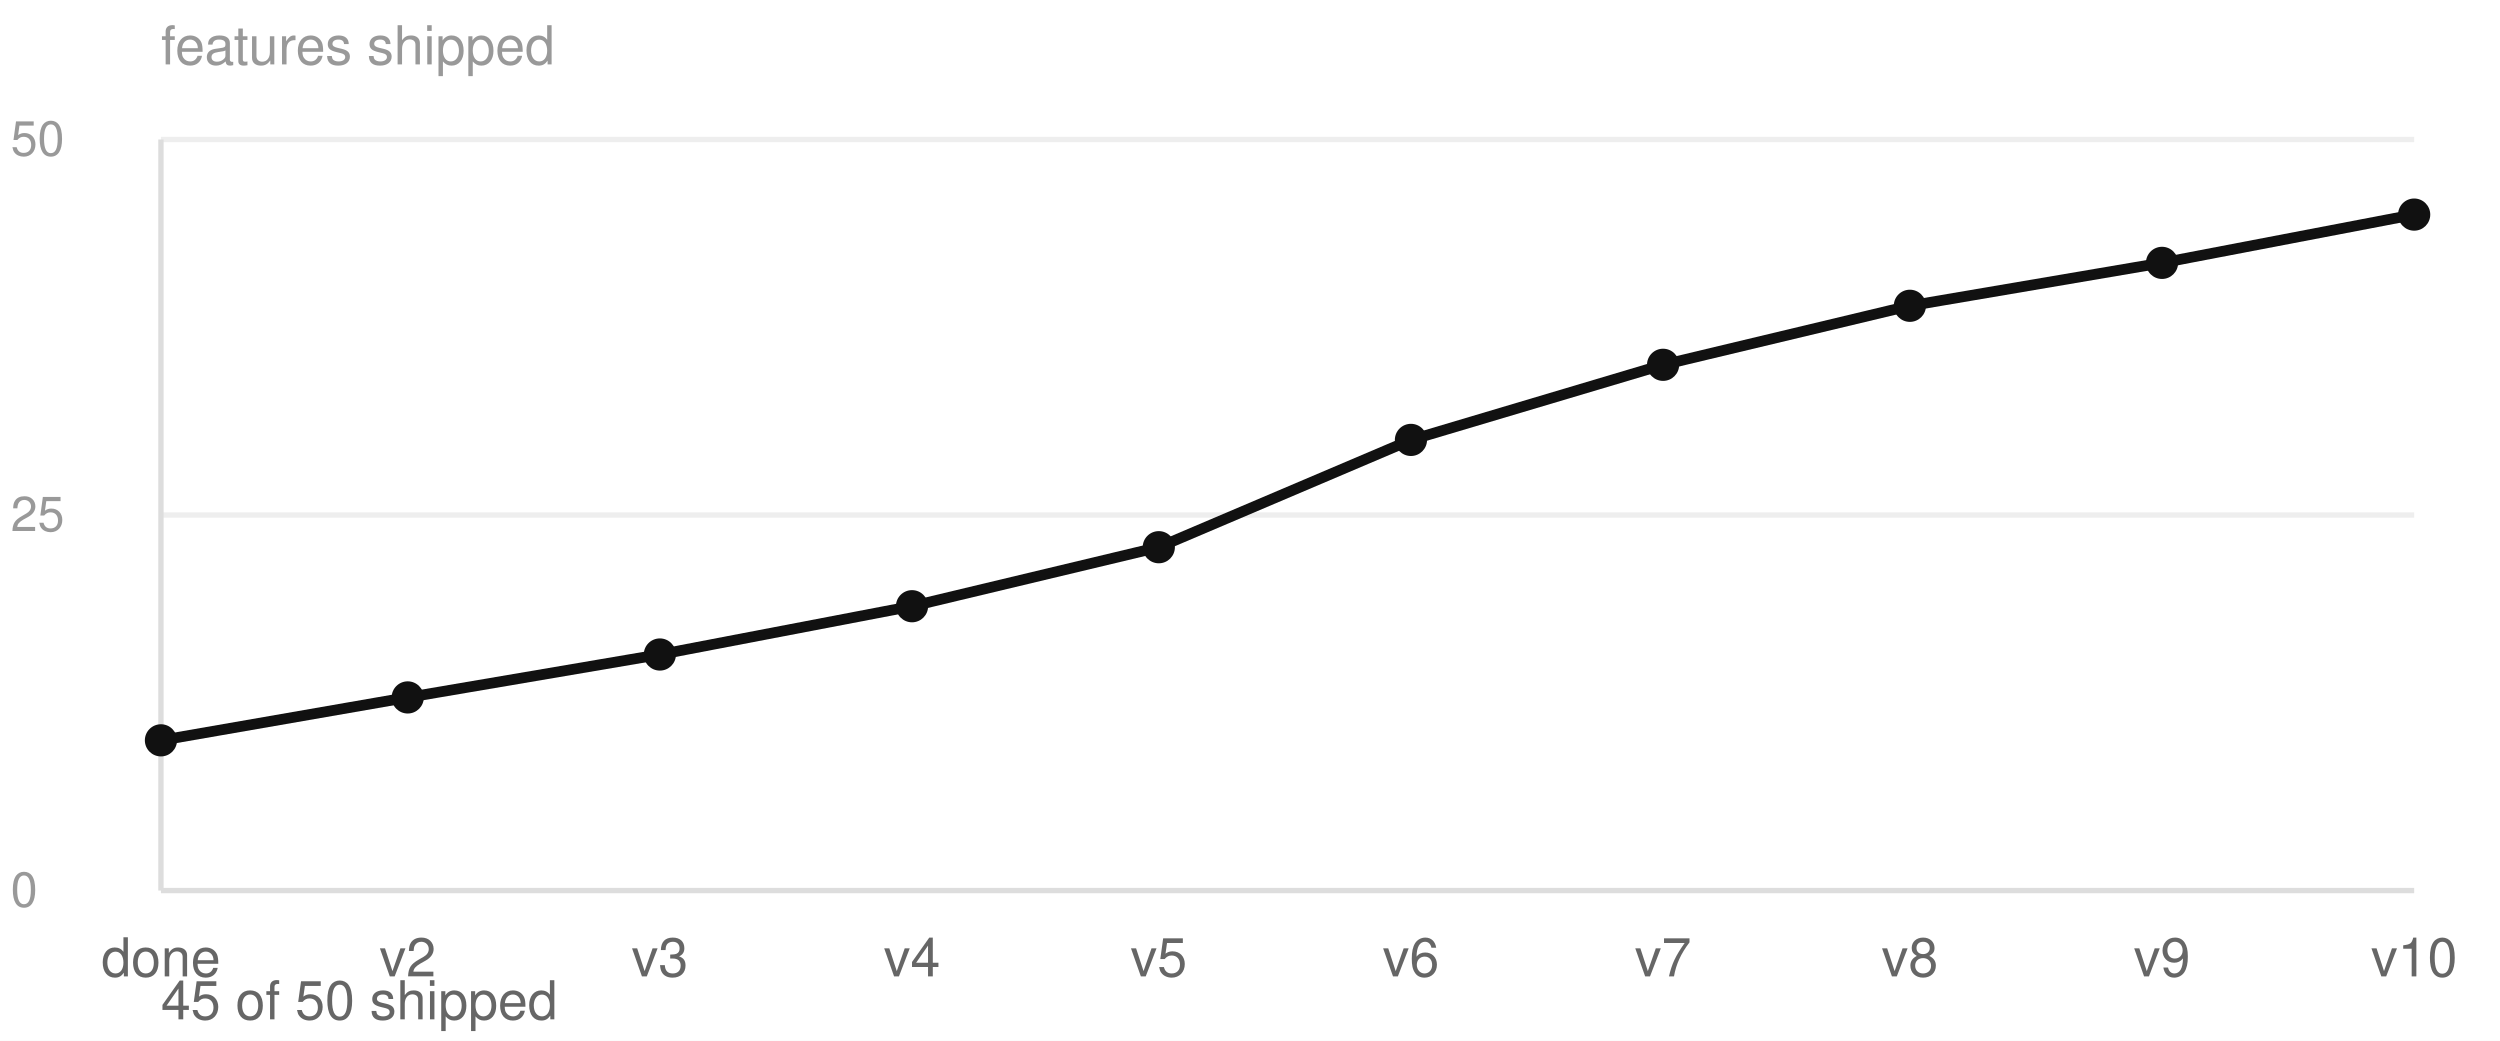
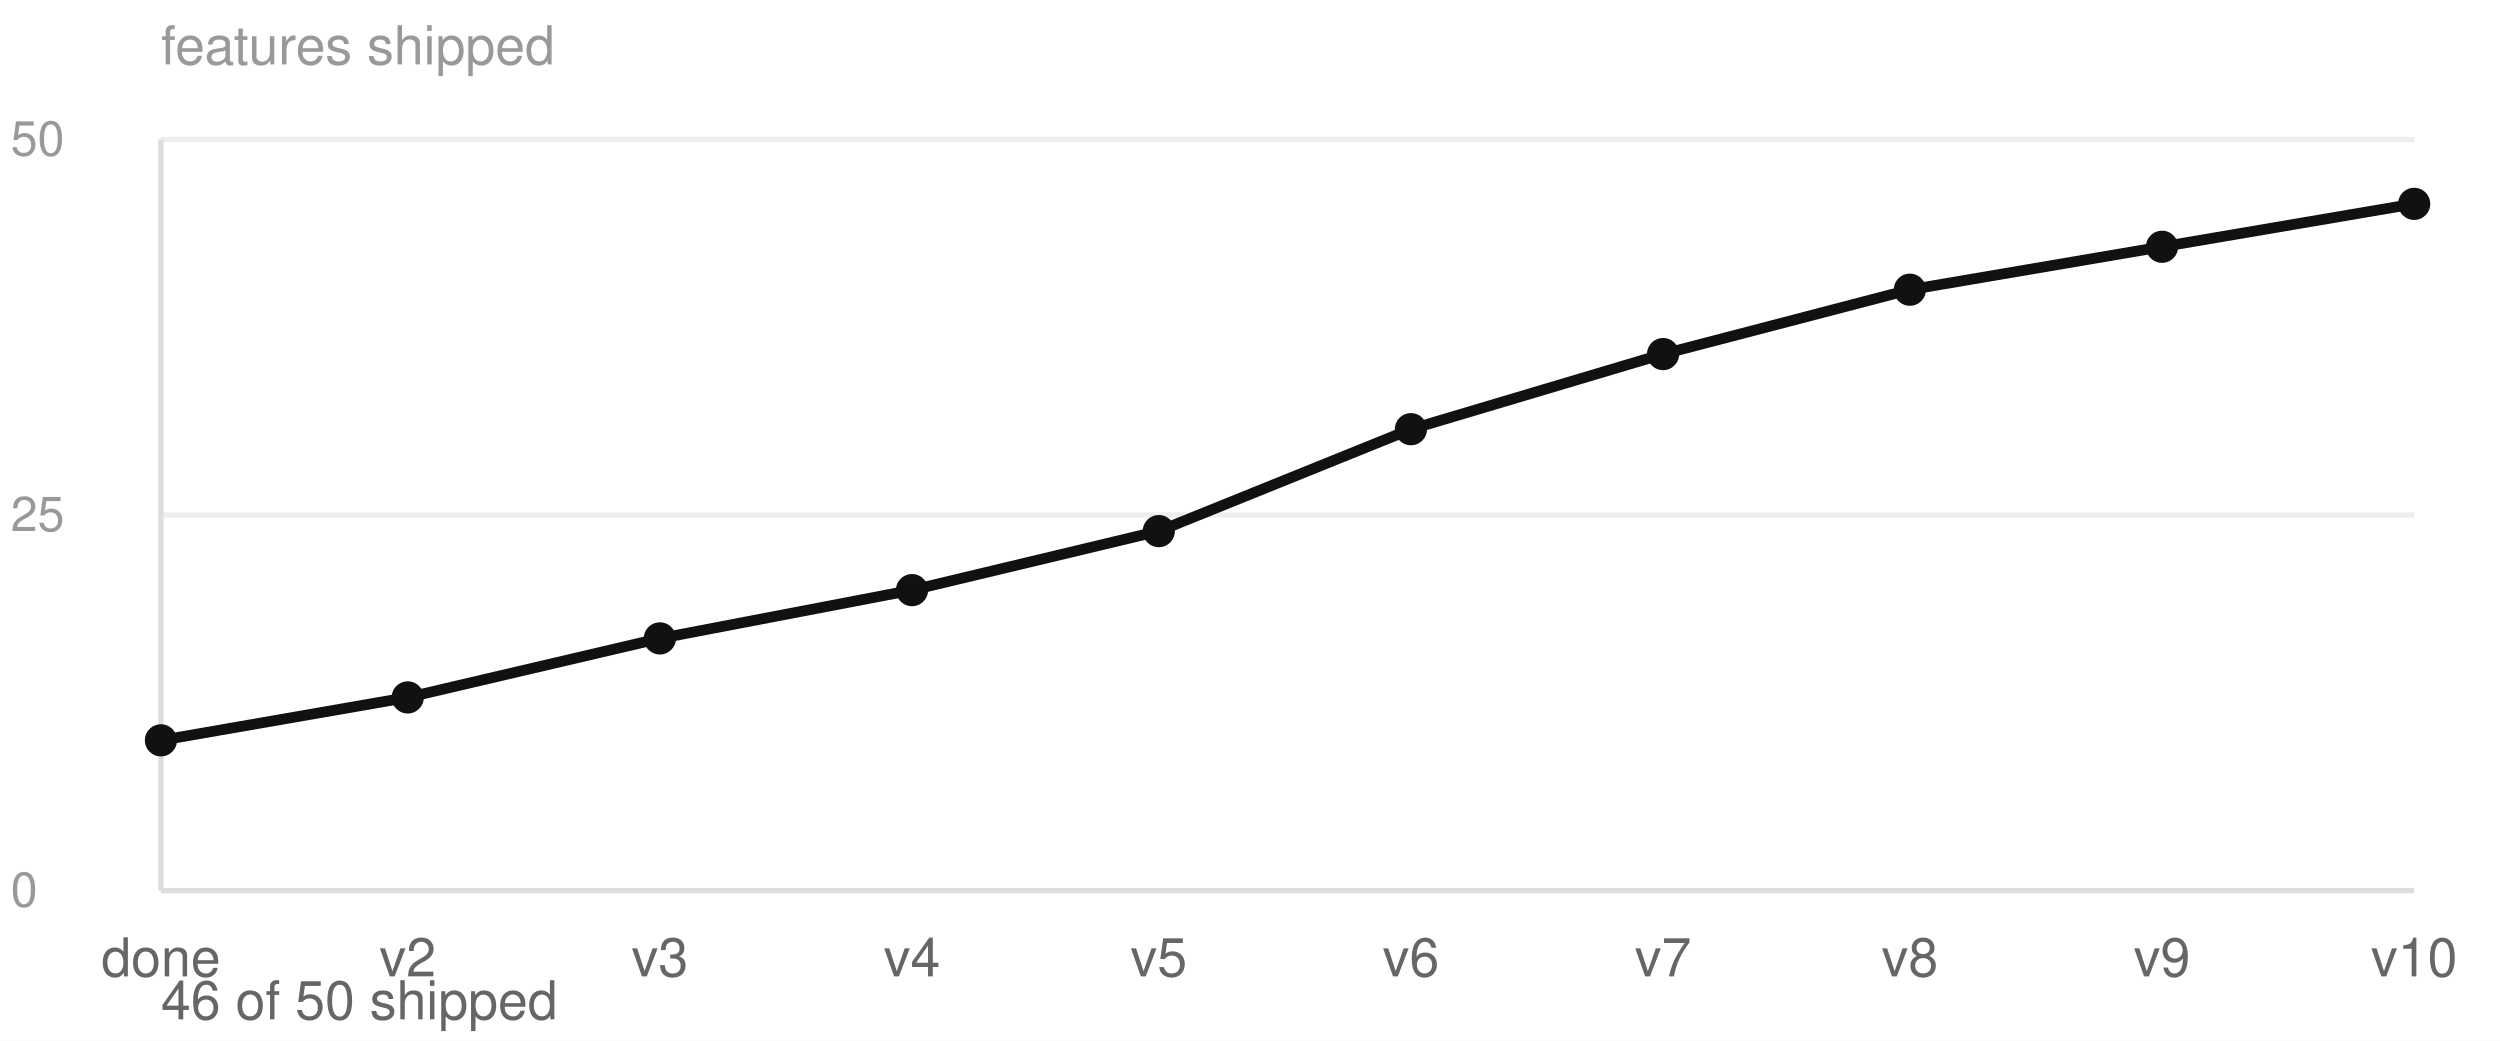
<svg xmlns="http://www.w3.org/2000/svg" width="466" height="194" viewBox="0 0 466 194">
  <rect width="100%" height="100%" fill="#ffffff" />
  <text x="30" y="12" font-family="-apple-system,Helvetica,Arial,sans-serif" font-size="10" fill="#999">features shipped</text>
  <line x1="30" y1="26" x2="450" y2="26" stroke="#eee" />
  <text x="2" y="29" font-family="-apple-system,Helvetica,Arial,sans-serif" font-size="9" fill="#999">50</text>
  <line x1="30" y1="96" x2="450" y2="96" stroke="#eee" />
  <text x="2" y="99" font-family="-apple-system,Helvetica,Arial,sans-serif" font-size="9" fill="#999">25</text>
  <line x1="30" y1="26" x2="30" y2="166" stroke="#ddd" />
  <line x1="30" y1="166" x2="450" y2="166" stroke="#ddd" />
  <text x="2" y="169" font-family="-apple-system,Helvetica,Arial,sans-serif" font-size="9" fill="#999">0</text>
-   <polyline points="30,138 76,130 123,122 170,113 216,102 263,82 310,68 356,57 403,49 450,40 " fill="none" stroke="#111" stroke-width="2" />
+   <polyline points="30,138 76,130 123,119 170,110 216,99 263,80 310,66 356,54 403,46 450,38 " fill="none" stroke="#111" stroke-width="2" />
  <circle cx="30" cy="138" r="3" fill="#111" />
  <circle cx="76" cy="130" r="3" fill="#111" />
-   <circle cx="123" cy="122" r="3" fill="#111" />
-   <circle cx="170" cy="113" r="3" fill="#111" />
-   <circle cx="216" cy="102" r="3" fill="#111" />
-   <circle cx="263" cy="82" r="3" fill="#111" />
-   <circle cx="310" cy="68" r="3" fill="#111" />
-   <circle cx="356" cy="57" r="3" fill="#111" />
-   <circle cx="403" cy="49" r="3" fill="#111" />
-   <circle cx="450" cy="40" r="3" fill="#111" />
+   <circle cx="123" cy="119" r="3" fill="#111" />
+   <circle cx="170" cy="110" r="3" fill="#111" />
+   <circle cx="216" cy="99" r="3" fill="#111" />
+   <circle cx="263" cy="80" r="3" fill="#111" />
+   <circle cx="310" cy="66" r="3" fill="#111" />
+   <circle cx="356" cy="54" r="3" fill="#111" />
+   <circle cx="403" cy="46" r="3" fill="#111" />
+   <circle cx="450" cy="38" r="3" fill="#111" />
  <text x="30" y="182" font-family="-apple-system,Helvetica,Arial,sans-serif" font-size="10" fill="#666" text-anchor="middle">done</text>
  <text x="76" y="182" font-family="-apple-system,Helvetica,Arial,sans-serif" font-size="10" fill="#666" text-anchor="middle">v2</text>
  <text x="123" y="182" font-family="-apple-system,Helvetica,Arial,sans-serif" font-size="10" fill="#666" text-anchor="middle">v3</text>
  <text x="170" y="182" font-family="-apple-system,Helvetica,Arial,sans-serif" font-size="10" fill="#666" text-anchor="middle">v4</text>
  <text x="216" y="182" font-family="-apple-system,Helvetica,Arial,sans-serif" font-size="10" fill="#666" text-anchor="middle">v5</text>
  <text x="263" y="182" font-family="-apple-system,Helvetica,Arial,sans-serif" font-size="10" fill="#666" text-anchor="middle">v6</text>
  <text x="310" y="182" font-family="-apple-system,Helvetica,Arial,sans-serif" font-size="10" fill="#666" text-anchor="middle">v7</text>
  <text x="356" y="182" font-family="-apple-system,Helvetica,Arial,sans-serif" font-size="10" fill="#666" text-anchor="middle">v8</text>
  <text x="403" y="182" font-family="-apple-system,Helvetica,Arial,sans-serif" font-size="10" fill="#666" text-anchor="middle">v9</text>
  <text x="450" y="182" font-family="-apple-system,Helvetica,Arial,sans-serif" font-size="10" fill="#666" text-anchor="middle">v10</text>
-   <text x="30" y="190" font-family="-apple-system,Helvetica,Arial,sans-serif" font-size="10" fill="#666">45 of 50 shipped</text>
+   <text x="30" y="190" font-family="-apple-system,Helvetica,Arial,sans-serif" font-size="10" fill="#666">46 of 50 shipped</text>
</svg>
